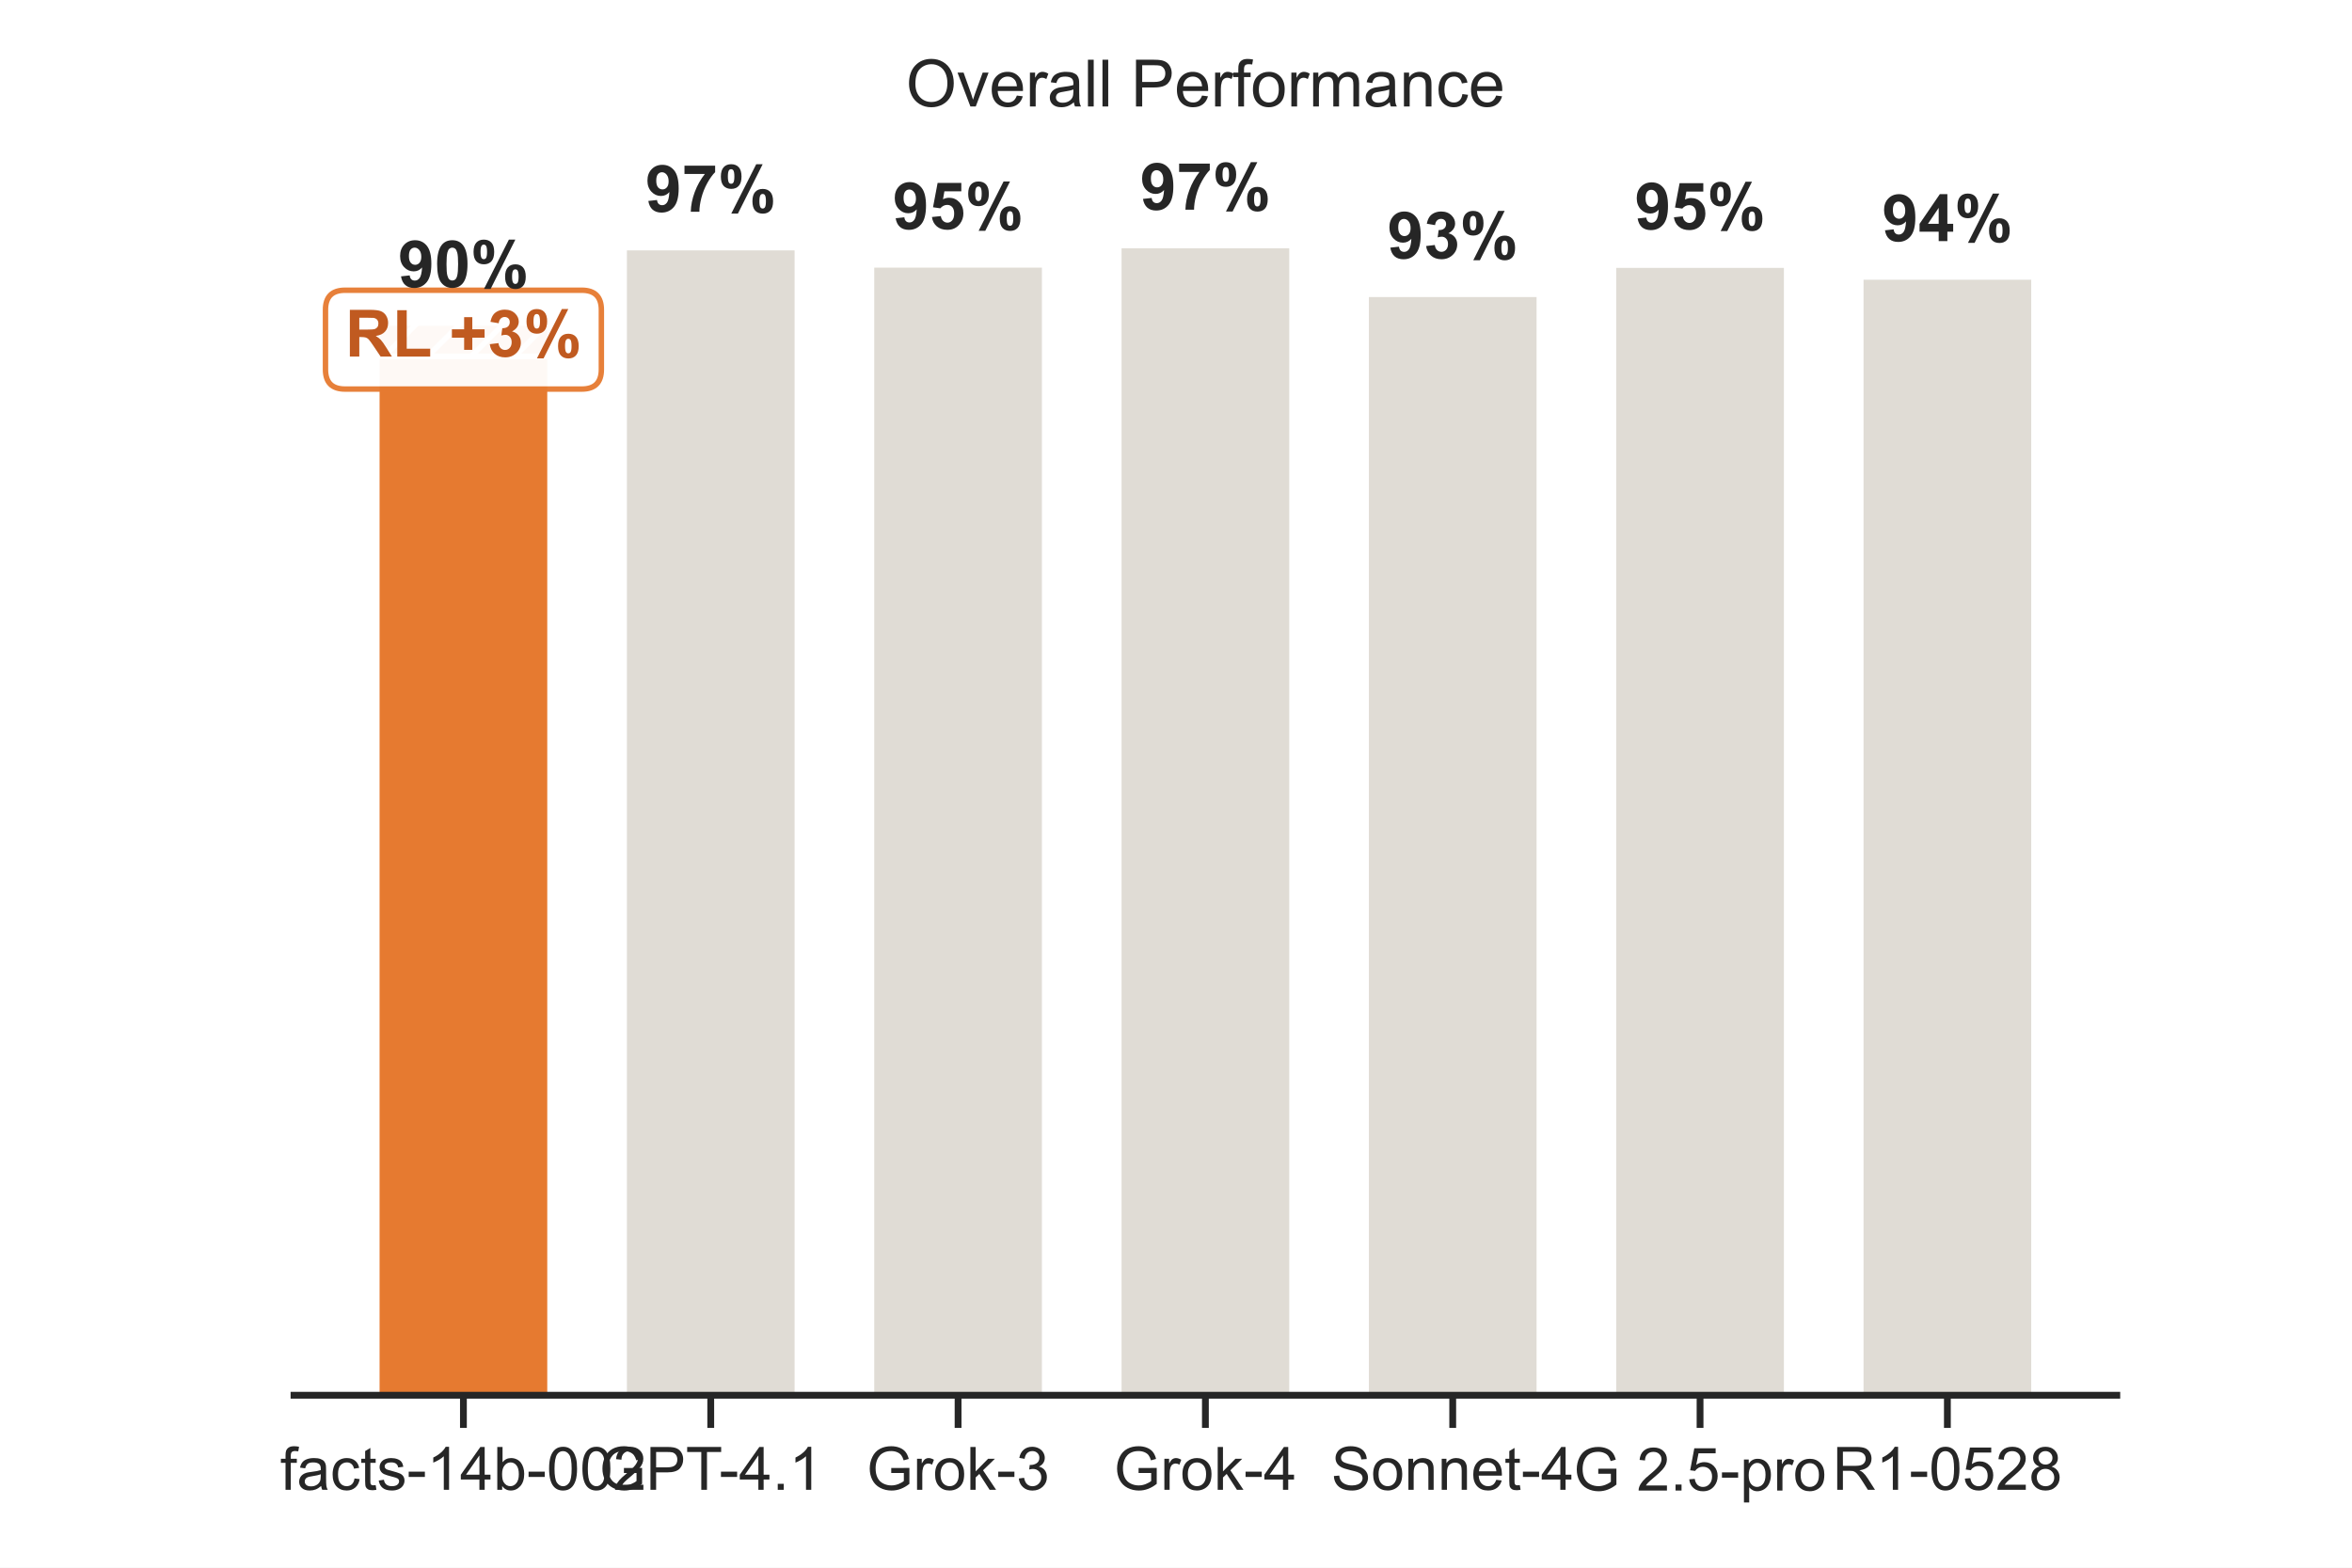
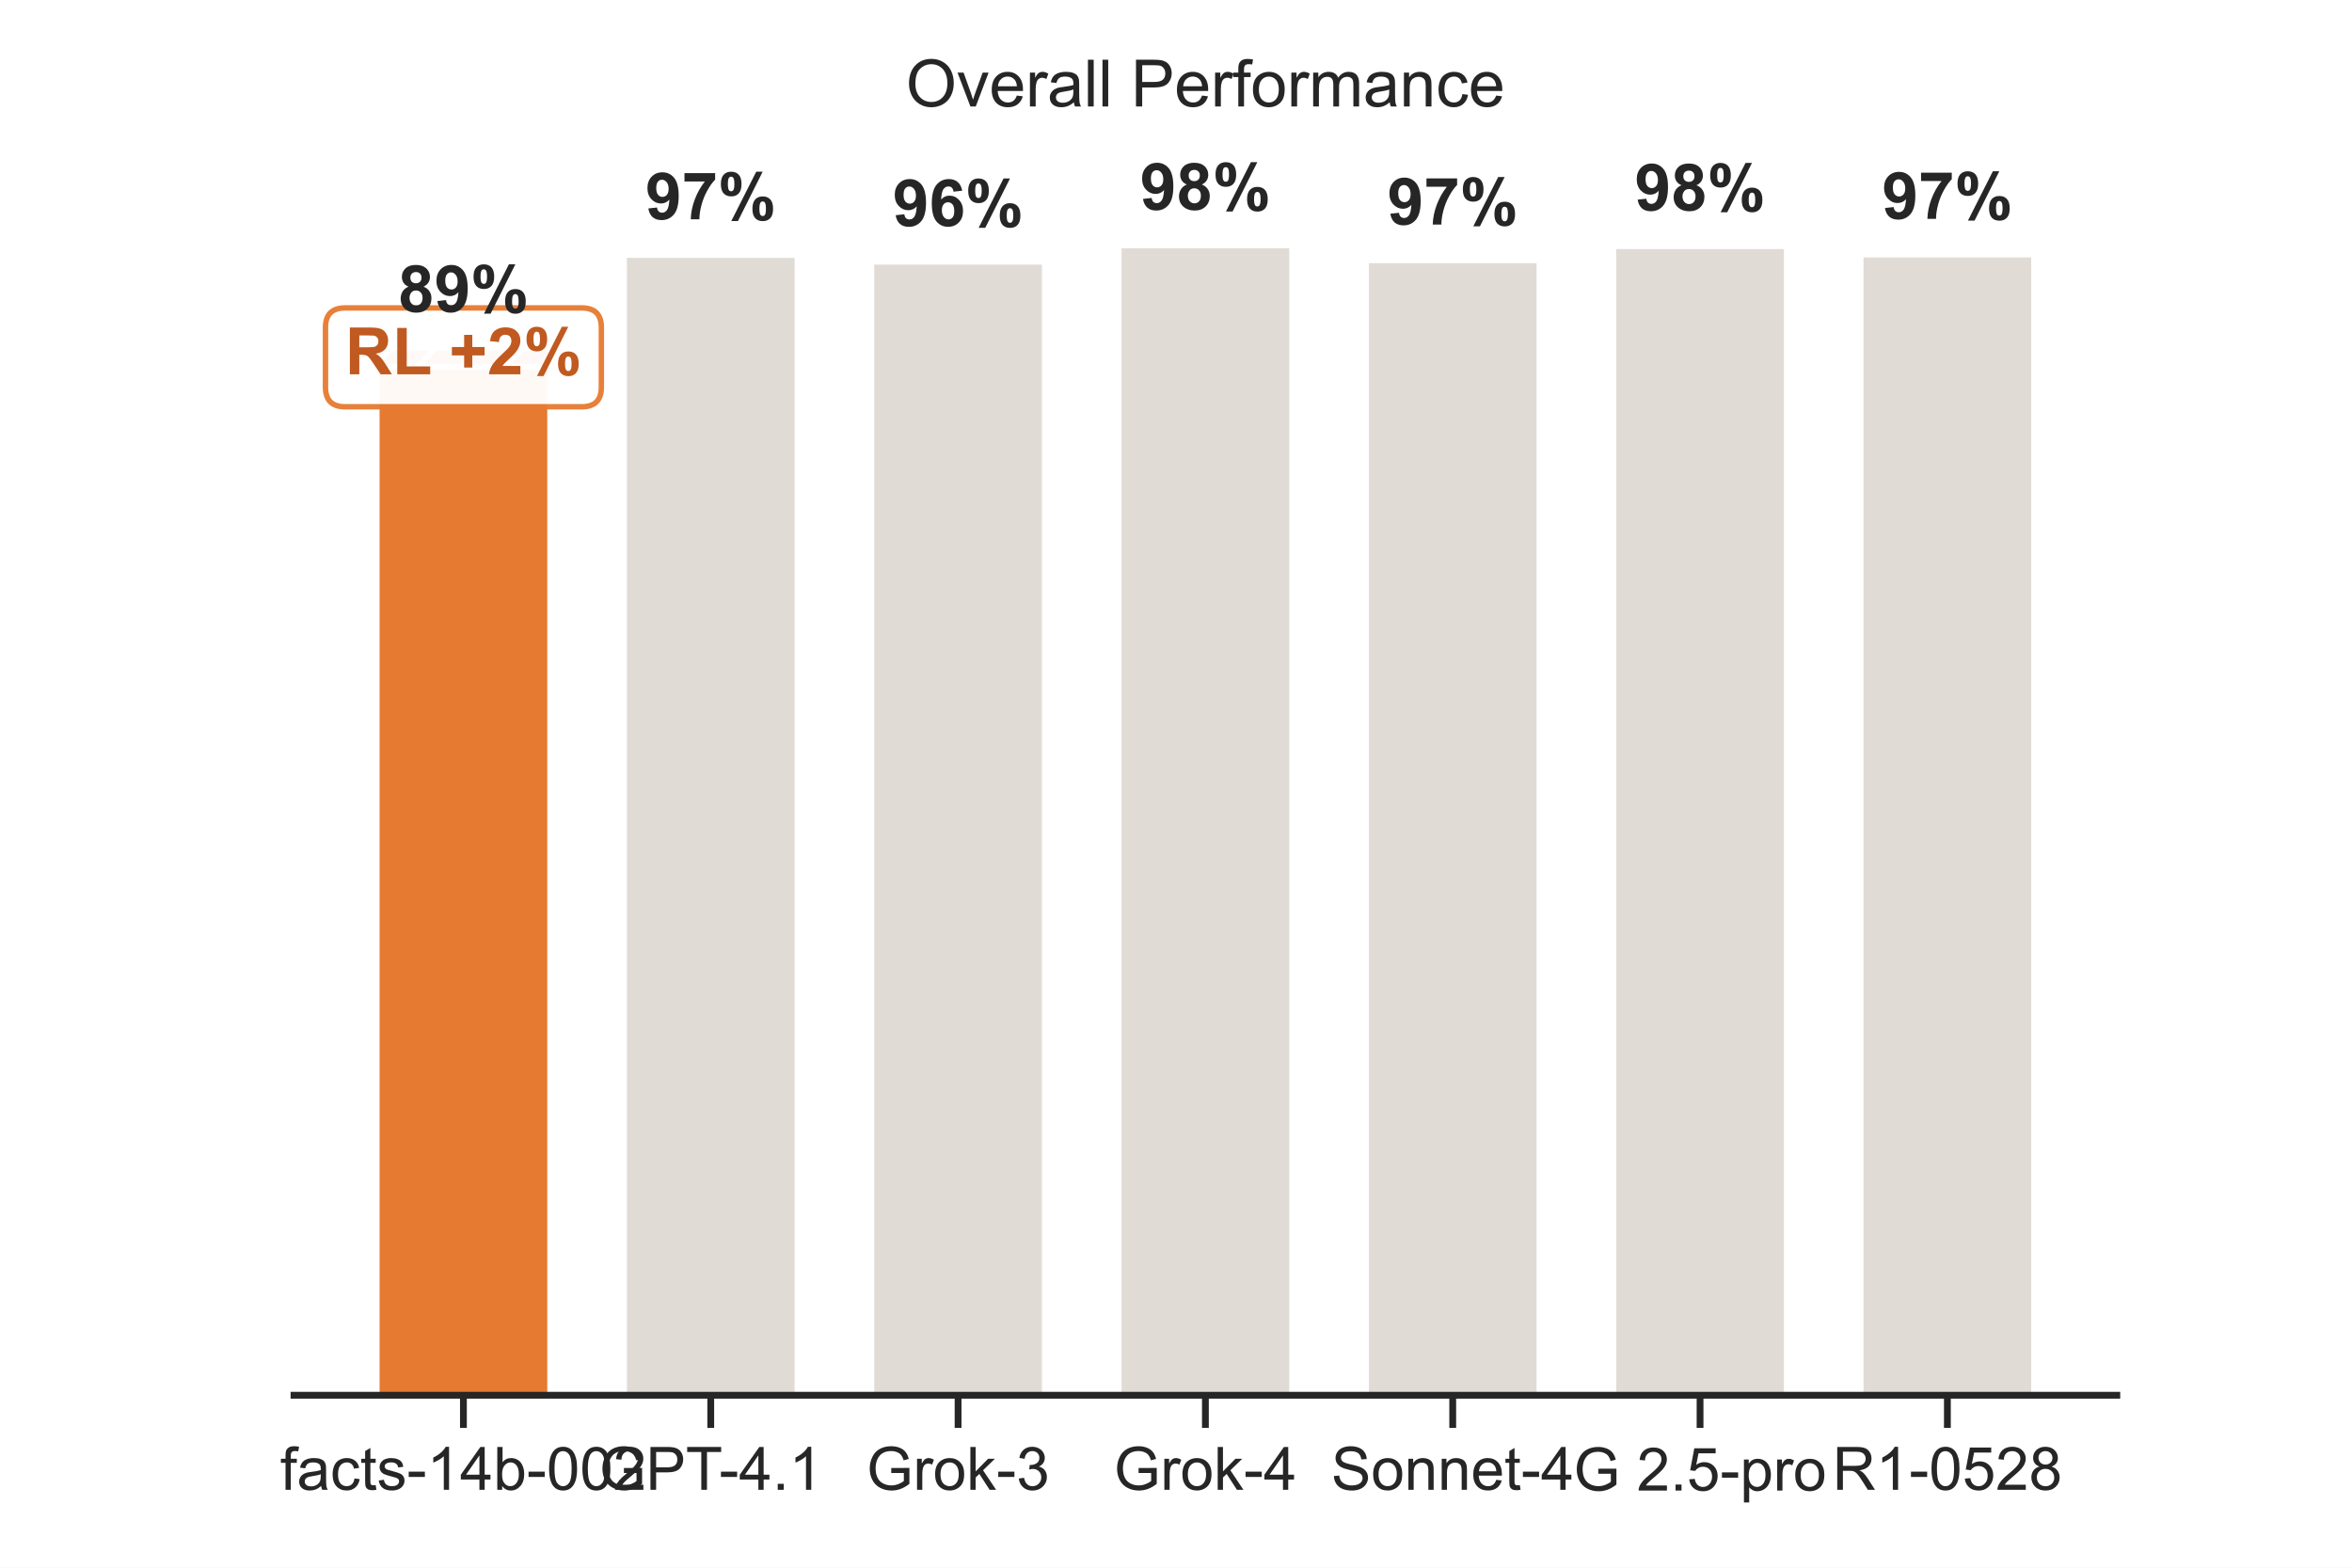
<svg xmlns="http://www.w3.org/2000/svg" xmlns:xlink="http://www.w3.org/1999/xlink" width="432pt" height="288pt" viewBox="0 0 432 288" version="1.1">
  <defs>
    <style type="text/css">*{stroke-linejoin: round; stroke-linecap: butt}</style>
  </defs>
  <g id="figure_1">
    <g id="patch_1">
      <path d="M 0 288  L 432 288  L 432 0  L 0 0  z " style="fill: #ffffff" />
    </g>
    <g id="axes_1">
      <g id="patch_2">
        <path d="M 54 256.32  L 388.8 256.32  L 388.8 34.56  L 54 34.56  z " style="fill: #ffffff" />
      </g>
      <g id="matplotlib.axis_1">
        <g id="xtick_1">
          <g id="line2d_1">
            <defs>
-               <path id="mcd16bf30ad" d="M 0 0  L 0 6  " style="stroke: #262626; stroke-width: 1.25" />
+               <path id="m348313ea76" d="M 0 0  L 0 6  " style="stroke: #262626; stroke-width: 1.25" />
            </defs>
            <g>
-               <use xlink:href="#mcd16bf30ad" x="85.118" y="256.32" style="fill: #262626; stroke: #262626; stroke-width: 1.25" />
+               <use xlink:href="#m348313ea76" x="85.118" y="256.32" style="fill: #262626; stroke: #262626; stroke-width: 1.25" />
            </g>
          </g>
          <g id="text_1">
            <g style="fill: #262626" transform="translate(51.48957 273.6936) scale(0.11 -0.11)">
              <defs>
                <path id="ArialMT-66" d="M 556 0  L 556 2881  L 59 2881  L 59 3319  L 556 3319  L 556 3672  Q 556 4006 616 4169  Q 697 4388 901 4523  Q 1106 4659 1475 4659  Q 1713 4659 2000 4603  L 1916 4113  Q 1741 4144 1584 4144  Q 1328 4144 1222 4034  Q 1116 3925 1116 3625  L 1116 3319  L 1763 3319  L 1763 2881  L 1116 2881  L 1116 0  L 556 0  z " transform="scale(0.015625)" />
                <path id="ArialMT-61" d="M 2588 409  Q 2275 144 1986 34  Q 1697 -75 1366 -75  Q 819 -75 525 192  Q 231 459 231 875  Q 231 1119 342 1320  Q 453 1522 633 1644  Q 813 1766 1038 1828  Q 1203 1872 1538 1913  Q 2219 1994 2541 2106  Q 2544 2222 2544 2253  Q 2544 2597 2384 2738  Q 2169 2928 1744 2928  Q 1347 2928 1158 2789  Q 969 2650 878 2297  L 328 2372  Q 403 2725 575 2942  Q 747 3159 1072 3276  Q 1397 3394 1825 3394  Q 2250 3394 2515 3294  Q 2781 3194 2906 3042  Q 3031 2891 3081 2659  Q 3109 2516 3109 2141  L 3109 1391  Q 3109 606 3145 398  Q 3181 191 3288 0  L 2700 0  Q 2613 175 2588 409  z M 2541 1666  Q 2234 1541 1622 1453  Q 1275 1403 1131 1340  Q 988 1278 909 1158  Q 831 1038 831 891  Q 831 666 1001 516  Q 1172 366 1500 366  Q 1825 366 2078 508  Q 2331 650 2450 897  Q 2541 1088 2541 1459  L 2541 1666  z " transform="scale(0.015625)" />
                <path id="ArialMT-63" d="M 2588 1216  L 3141 1144  Q 3050 572 2676 248  Q 2303 -75 1759 -75  Q 1078 -75 664 370  Q 250 816 250 1647  Q 250 2184 428 2587  Q 606 2991 970 3192  Q 1334 3394 1763 3394  Q 2303 3394 2647 3120  Q 2991 2847 3088 2344  L 2541 2259  Q 2463 2594 2264 2762  Q 2066 2931 1784 2931  Q 1359 2931 1093 2626  Q 828 2322 828 1663  Q 828 994 1084 691  Q 1341 388 1753 388  Q 2084 388 2306 591  Q 2528 794 2588 1216  z " transform="scale(0.015625)" />
                <path id="ArialMT-74" d="M 1650 503  L 1731 6  Q 1494 -44 1306 -44  Q 1000 -44 831 53  Q 663 150 594 308  Q 525 466 525 972  L 525 2881  L 113 2881  L 113 3319  L 525 3319  L 525 4141  L 1084 4478  L 1084 3319  L 1650 3319  L 1650 2881  L 1084 2881  L 1084 941  Q 1084 700 1114 631  Q 1144 563 1211 522  Q 1278 481 1403 481  Q 1497 481 1650 503  z " transform="scale(0.015625)" />
                <path id="ArialMT-73" d="M 197 991  L 753 1078  Q 800 744 1014 566  Q 1228 388 1613 388  Q 2000 388 2187 545  Q 2375 703 2375 916  Q 2375 1106 2209 1216  Q 2094 1291 1634 1406  Q 1016 1563 777 1677  Q 538 1791 414 1992  Q 291 2194 291 2438  Q 291 2659 392 2848  Q 494 3038 669 3163  Q 800 3259 1026 3326  Q 1253 3394 1513 3394  Q 1903 3394 2198 3281  Q 2494 3169 2634 2976  Q 2775 2784 2828 2463  L 2278 2388  Q 2241 2644 2061 2787  Q 1881 2931 1553 2931  Q 1166 2931 1000 2803  Q 834 2675 834 2503  Q 834 2394 903 2306  Q 972 2216 1119 2156  Q 1203 2125 1616 2013  Q 2213 1853 2448 1751  Q 2684 1650 2818 1456  Q 2953 1263 2953 975  Q 2953 694 2789 445  Q 2625 197 2315 61  Q 2006 -75 1616 -75  Q 969 -75 630 194  Q 291 463 197 991  z " transform="scale(0.015625)" />
                <path id="ArialMT-2d" d="M 203 1375  L 203 1941  L 1931 1941  L 1931 1375  L 203 1375  z " transform="scale(0.015625)" />
                <path id="ArialMT-31" d="M 2384 0  L 1822 0  L 1822 3584  Q 1619 3391 1289 3197  Q 959 3003 697 2906  L 697 3450  Q 1169 3672 1522 3987  Q 1875 4303 2022 4600  L 2384 4600  L 2384 0  z " transform="scale(0.015625)" />
                <path id="ArialMT-34" d="M 2069 0  L 2069 1097  L 81 1097  L 81 1613  L 2172 4581  L 2631 4581  L 2631 1613  L 3250 1613  L 3250 1097  L 2631 1097  L 2631 0  L 2069 0  z M 2069 1613  L 2069 3678  L 634 1613  L 2069 1613  z " transform="scale(0.015625)" />
                <path id="ArialMT-62" d="M 941 0  L 419 0  L 419 4581  L 981 4581  L 981 2947  Q 1338 3394 1891 3394  Q 2197 3394 2470 3270  Q 2744 3147 2920 2923  Q 3097 2700 3197 2384  Q 3297 2069 3297 1709  Q 3297 856 2875 390  Q 2453 -75 1863 -75  Q 1275 -75 941 416  L 941 0  z M 934 1684  Q 934 1088 1097 822  Q 1363 388 1816 388  Q 2184 388 2453 708  Q 2722 1028 2722 1663  Q 2722 2313 2464 2622  Q 2206 2931 1841 2931  Q 1472 2931 1203 2611  Q 934 2291 934 1684  z " transform="scale(0.015625)" />
                <path id="ArialMT-30" d="M 266 2259  Q 266 3072 433 3567  Q 600 4063 929 4331  Q 1259 4600 1759 4600  Q 2128 4600 2406 4451  Q 2684 4303 2865 4023  Q 3047 3744 3150 3342  Q 3253 2941 3253 2259  Q 3253 1453 3087 958  Q 2922 463 2592 192  Q 2263 -78 1759 -78  Q 1097 -78 719 397  Q 266 969 266 2259  z M 844 2259  Q 844 1131 1108 757  Q 1372 384 1759 384  Q 2147 384 2411 759  Q 2675 1134 2675 2259  Q 2675 3391 2411 3762  Q 2147 4134 1753 4134  Q 1366 4134 1134 3806  Q 844 3388 844 2259  z " transform="scale(0.015625)" />
                <path id="ArialMT-32" d="M 3222 541  L 3222 0  L 194 0  Q 188 203 259 391  Q 375 700 629 1000  Q 884 1300 1366 1694  Q 2113 2306 2375 2664  Q 2638 3022 2638 3341  Q 2638 3675 2398 3904  Q 2159 4134 1775 4134  Q 1369 4134 1125 3890  Q 881 3647 878 3216  L 300 3275  Q 359 3922 746 4261  Q 1134 4600 1788 4600  Q 2447 4600 2831 4234  Q 3216 3869 3216 3328  Q 3216 3053 3103 2787  Q 2991 2522 2730 2228  Q 2469 1934 1863 1422  Q 1356 997 1212 845  Q 1069 694 975 541  L 3222 541  z " transform="scale(0.015625)" />
              </defs>
              <use xlink:href="#ArialMT-66" />
              <use xlink:href="#ArialMT-61" transform="translate(27.7832 0)" />
              <use xlink:href="#ArialMT-63" transform="translate(83.39844 0)" />
              <use xlink:href="#ArialMT-74" transform="translate(133.3984 0)" />
              <use xlink:href="#ArialMT-73" transform="translate(161.1816 0)" />
              <use xlink:href="#ArialMT-2d" transform="translate(211.1816 0)" />
              <use xlink:href="#ArialMT-31" transform="translate(244.4824 0)" />
              <use xlink:href="#ArialMT-34" transform="translate(300.0977 0)" />
              <use xlink:href="#ArialMT-62" transform="translate(355.7129 0)" />
              <use xlink:href="#ArialMT-2d" transform="translate(411.3281 0)" />
              <use xlink:href="#ArialMT-30" transform="translate(444.6289 0)" />
              <use xlink:href="#ArialMT-30" transform="translate(500.2441 0)" />
              <use xlink:href="#ArialMT-32" transform="translate(555.8594 0)" />
            </g>
          </g>
        </g>
        <g id="xtick_2">
          <g id="line2d_2">
            <g>
-               <use xlink:href="#mcd16bf30ad" x="130.545" y="256.32" style="fill: #262626; stroke: #262626; stroke-width: 1.25" />
+               <use xlink:href="#m348313ea76" x="130.545" y="256.32" style="fill: #262626; stroke: #262626; stroke-width: 1.25" />
            </g>
          </g>
          <g id="text_2">
            <g style="fill: #262626" transform="translate(110.0654 273.6936) scale(0.11 -0.11)">
              <defs>
                <path id="ArialMT-47" d="M 2638 1797  L 2638 2334  L 4578 2338  L 4578 638  Q 4131 281 3656 101  Q 3181 -78 2681 -78  Q 2006 -78 1454 211  Q 903 500 622 1047  Q 341 1594 341 2269  Q 341 2938 620 3517  Q 900 4097 1425 4378  Q 1950 4659 2634 4659  Q 3131 4659 3532 4498  Q 3934 4338 4162 4050  Q 4391 3763 4509 3300  L 3963 3150  Q 3859 3500 3706 3700  Q 3553 3900 3268 4020  Q 2984 4141 2638 4141  Q 2222 4141 1919 4014  Q 1616 3888 1430 3681  Q 1244 3475 1141 3228  Q 966 2803 966 2306  Q 966 1694 1177 1281  Q 1388 869 1791 669  Q 2194 469 2647 469  Q 3041 469 3416 620  Q 3791 772 3984 944  L 3984 1797  L 2638 1797  z " transform="scale(0.015625)" />
                <path id="ArialMT-50" d="M 494 0  L 494 4581  L 2222 4581  Q 2678 4581 2919 4538  Q 3256 4481 3484 4323  Q 3713 4166 3852 3881  Q 3991 3597 3991 3256  Q 3991 2672 3619 2267  Q 3247 1863 2275 1863  L 1100 1863  L 1100 0  L 494 0  z M 1100 2403  L 2284 2403  Q 2872 2403 3119 2622  Q 3366 2841 3366 3238  Q 3366 3525 3220 3729  Q 3075 3934 2838 4000  Q 2684 4041 2272 4041  L 1100 4041  L 1100 2403  z " transform="scale(0.015625)" />
                <path id="ArialMT-54" d="M 1659 0  L 1659 4041  L 150 4041  L 150 4581  L 3781 4581  L 3781 4041  L 2266 4041  L 2266 0  L 1659 0  z " transform="scale(0.015625)" />
                <path id="ArialMT-2e" d="M 581 0  L 581 641  L 1222 641  L 1222 0  L 581 0  z " transform="scale(0.015625)" />
              </defs>
              <use xlink:href="#ArialMT-47" />
              <use xlink:href="#ArialMT-50" transform="translate(77.7832 0)" />
              <use xlink:href="#ArialMT-54" transform="translate(144.4824 0)" />
              <use xlink:href="#ArialMT-2d" transform="translate(200.0664 0)" />
              <use xlink:href="#ArialMT-34" transform="translate(233.3672 0)" />
              <use xlink:href="#ArialMT-2e" transform="translate(288.9824 0)" />
              <use xlink:href="#ArialMT-31" transform="translate(316.7656 0)" />
            </g>
          </g>
        </g>
        <g id="xtick_3">
          <g id="line2d_3">
            <g>
-               <use xlink:href="#mcd16bf30ad" x="175.973" y="256.32" style="fill: #262626; stroke: #262626; stroke-width: 1.25" />
+               <use xlink:href="#m348313ea76" x="175.973" y="256.32" style="fill: #262626; stroke: #262626; stroke-width: 1.25" />
            </g>
          </g>
          <g id="text_3">
            <g style="fill: #262626" transform="translate(159.1649 273.6936) scale(0.11 -0.11)">
              <defs>
                <path id="ArialMT-72" d="M 416 0  L 416 3319  L 922 3319  L 922 2816  Q 1116 3169 1280 3281  Q 1444 3394 1641 3394  Q 1925 3394 2219 3213  L 2025 2691  Q 1819 2813 1613 2813  Q 1428 2813 1281 2702  Q 1134 2591 1072 2394  Q 978 2094 978 1738  L 978 0  L 416 0  z " transform="scale(0.015625)" />
                <path id="ArialMT-6f" d="M 213 1659  Q 213 2581 725 3025  Q 1153 3394 1769 3394  Q 2453 3394 2887 2945  Q 3322 2497 3322 1706  Q 3322 1066 3130 698  Q 2938 331 2570 128  Q 2203 -75 1769 -75  Q 1072 -75 642 372  Q 213 819 213 1659  z M 791 1659  Q 791 1022 1069 705  Q 1347 388 1769 388  Q 2188 388 2466 706  Q 2744 1025 2744 1678  Q 2744 2294 2464 2611  Q 2184 2928 1769 2928  Q 1347 2928 1069 2612  Q 791 2297 791 1659  z " transform="scale(0.015625)" />
                <path id="ArialMT-6b" d="M 425 0  L 425 4581  L 988 4581  L 988 1969  L 2319 3319  L 3047 3319  L 1778 2088  L 3175 0  L 2481 0  L 1384 1697  L 988 1316  L 988 0  L 425 0  z " transform="scale(0.015625)" />
                <path id="ArialMT-33" d="M 269 1209  L 831 1284  Q 928 806 1161 595  Q 1394 384 1728 384  Q 2125 384 2398 659  Q 2672 934 2672 1341  Q 2672 1728 2419 1979  Q 2166 2231 1775 2231  Q 1616 2231 1378 2169  L 1441 2663  Q 1497 2656 1531 2656  Q 1891 2656 2178 2843  Q 2466 3031 2466 3422  Q 2466 3731 2256 3934  Q 2047 4138 1716 4138  Q 1388 4138 1169 3931  Q 950 3725 888 3313  L 325 3413  Q 428 3978 793 4289  Q 1159 4600 1703 4600  Q 2078 4600 2393 4439  Q 2709 4278 2876 4000  Q 3044 3722 3044 3409  Q 3044 3113 2884 2869  Q 2725 2625 2413 2481  Q 2819 2388 3044 2092  Q 3269 1797 3269 1353  Q 3269 753 2831 336  Q 2394 -81 1725 -81  Q 1122 -81 723 278  Q 325 638 269 1209  z " transform="scale(0.015625)" />
              </defs>
              <use xlink:href="#ArialMT-47" />
              <use xlink:href="#ArialMT-72" transform="translate(77.7832 0)" />
              <use xlink:href="#ArialMT-6f" transform="translate(111.084 0)" />
              <use xlink:href="#ArialMT-6b" transform="translate(166.6992 0)" />
              <use xlink:href="#ArialMT-2d" transform="translate(216.6992 0)" />
              <use xlink:href="#ArialMT-33" transform="translate(250 0)" />
            </g>
          </g>
        </g>
        <g id="xtick_4">
          <g id="line2d_4">
            <g>
-               <use xlink:href="#mcd16bf30ad" x="221.4" y="256.32" style="fill: #262626; stroke: #262626; stroke-width: 1.25" />
+               <use xlink:href="#m348313ea76" x="221.4" y="256.32" style="fill: #262626; stroke: #262626; stroke-width: 1.25" />
            </g>
          </g>
          <g id="text_4">
            <g style="fill: #262626" transform="translate(204.5923 273.6936) scale(0.11 -0.11)">
              <use xlink:href="#ArialMT-47" />
              <use xlink:href="#ArialMT-72" transform="translate(77.7832 0)" />
              <use xlink:href="#ArialMT-6f" transform="translate(111.084 0)" />
              <use xlink:href="#ArialMT-6b" transform="translate(166.6992 0)" />
              <use xlink:href="#ArialMT-2d" transform="translate(216.6992 0)" />
              <use xlink:href="#ArialMT-34" transform="translate(250 0)" />
            </g>
          </g>
        </g>
        <g id="xtick_5">
          <g id="line2d_5">
            <g>
-               <use xlink:href="#mcd16bf30ad" x="266.827" y="256.32" style="fill: #262626; stroke: #262626; stroke-width: 1.25" />
+               <use xlink:href="#m348313ea76" x="266.827" y="256.32" style="fill: #262626; stroke: #262626; stroke-width: 1.25" />
            </g>
          </g>
          <g id="text_5">
            <g style="fill: #262626" transform="translate(244.5069 273.6936) scale(0.11 -0.11)">
              <defs>
                <path id="ArialMT-53" d="M 288 1472  L 859 1522  Q 900 1178 1048 958  Q 1197 738 1509 602  Q 1822 466 2213 466  Q 2559 466 2825 569  Q 3091 672 3220 851  Q 3350 1031 3350 1244  Q 3350 1459 3225 1620  Q 3100 1781 2813 1891  Q 2628 1963 1997 2114  Q 1366 2266 1113 2400  Q 784 2572 623 2826  Q 463 3081 463 3397  Q 463 3744 659 4045  Q 856 4347 1234 4503  Q 1613 4659 2075 4659  Q 2584 4659 2973 4495  Q 3363 4331 3572 4012  Q 3781 3694 3797 3291  L 3216 3247  Q 3169 3681 2898 3903  Q 2628 4125 2100 4125  Q 1550 4125 1298 3923  Q 1047 3722 1047 3438  Q 1047 3191 1225 3031  Q 1400 2872 2139 2705  Q 2878 2538 3153 2413  Q 3553 2228 3743 1945  Q 3934 1663 3934 1294  Q 3934 928 3725 604  Q 3516 281 3123 101  Q 2731 -78 2241 -78  Q 1619 -78 1198 103  Q 778 284 539 648  Q 300 1013 288 1472  z " transform="scale(0.015625)" />
                <path id="ArialMT-6e" d="M 422 0  L 422 3319  L 928 3319  L 928 2847  Q 1294 3394 1984 3394  Q 2284 3394 2536 3286  Q 2788 3178 2913 3003  Q 3038 2828 3088 2588  Q 3119 2431 3119 2041  L 3119 0  L 2556 0  L 2556 2019  Q 2556 2363 2490 2533  Q 2425 2703 2258 2804  Q 2091 2906 1866 2906  Q 1506 2906 1245 2678  Q 984 2450 984 1813  L 984 0  L 422 0  z " transform="scale(0.015625)" />
                <path id="ArialMT-65" d="M 2694 1069  L 3275 997  Q 3138 488 2766 206  Q 2394 -75 1816 -75  Q 1088 -75 661 373  Q 234 822 234 1631  Q 234 2469 665 2931  Q 1097 3394 1784 3394  Q 2450 3394 2872 2941  Q 3294 2488 3294 1666  Q 3294 1616 3291 1516  L 816 1516  Q 847 969 1125 678  Q 1403 388 1819 388  Q 2128 388 2347 550  Q 2566 713 2694 1069  z M 847 1978  L 2700 1978  Q 2663 2397 2488 2606  Q 2219 2931 1791 2931  Q 1403 2931 1139 2672  Q 875 2413 847 1978  z " transform="scale(0.015625)" />
              </defs>
              <use xlink:href="#ArialMT-53" />
              <use xlink:href="#ArialMT-6f" transform="translate(66.69922 0)" />
              <use xlink:href="#ArialMT-6e" transform="translate(122.3145 0)" />
              <use xlink:href="#ArialMT-6e" transform="translate(177.9297 0)" />
              <use xlink:href="#ArialMT-65" transform="translate(233.5449 0)" />
              <use xlink:href="#ArialMT-74" transform="translate(289.1602 0)" />
              <use xlink:href="#ArialMT-2d" transform="translate(316.9434 0)" />
              <use xlink:href="#ArialMT-34" transform="translate(350.2441 0)" />
            </g>
          </g>
        </g>
        <g id="xtick_6">
          <g id="line2d_6">
            <g>
-               <use xlink:href="#mcd16bf30ad" x="312.255" y="256.32" style="fill: #262626; stroke: #262626; stroke-width: 1.25" />
+               <use xlink:href="#m348313ea76" x="312.255" y="256.32" style="fill: #262626; stroke: #262626; stroke-width: 1.25" />
            </g>
          </g>
          <g id="text_6">
            <g style="fill: #262626" transform="translate(289.0242 273.8277) scale(0.11 -0.11)">
              <defs>
                <path id="ArialMT-20" transform="scale(0.015625)" />
                <path id="ArialMT-35" d="M 266 1200  L 856 1250  Q 922 819 1161 601  Q 1400 384 1738 384  Q 2144 384 2425 690  Q 2706 997 2706 1503  Q 2706 1984 2436 2262  Q 2166 2541 1728 2541  Q 1456 2541 1237 2417  Q 1019 2294 894 2097  L 366 2166  L 809 4519  L 3088 4519  L 3088 3981  L 1259 3981  L 1013 2750  Q 1425 3038 1878 3038  Q 2478 3038 2890 2622  Q 3303 2206 3303 1553  Q 3303 931 2941 478  Q 2500 -78 1738 -78  Q 1113 -78 717 272  Q 322 622 266 1200  z " transform="scale(0.015625)" />
                <path id="ArialMT-70" d="M 422 -1272  L 422 3319  L 934 3319  L 934 2888  Q 1116 3141 1344 3267  Q 1572 3394 1897 3394  Q 2322 3394 2647 3175  Q 2972 2956 3137 2557  Q 3303 2159 3303 1684  Q 3303 1175 3120 767  Q 2938 359 2589 142  Q 2241 -75 1856 -75  Q 1575 -75 1351 44  Q 1128 163 984 344  L 984 -1272  L 422 -1272  z M 931 1641  Q 931 1000 1190 694  Q 1450 388 1819 388  Q 2194 388 2461 705  Q 2728 1022 2728 1688  Q 2728 2322 2467 2637  Q 2206 2953 1844 2953  Q 1484 2953 1207 2617  Q 931 2281 931 1641  z " transform="scale(0.015625)" />
              </defs>
              <use xlink:href="#ArialMT-47" />
              <use xlink:href="#ArialMT-20" transform="translate(77.7832 0)" />
              <use xlink:href="#ArialMT-32" transform="translate(105.5664 0)" />
              <use xlink:href="#ArialMT-2e" transform="translate(161.1816 0)" />
              <use xlink:href="#ArialMT-35" transform="translate(188.9648 0)" />
              <use xlink:href="#ArialMT-2d" transform="translate(244.5801 0)" />
              <use xlink:href="#ArialMT-70" transform="translate(277.8809 0)" />
              <use xlink:href="#ArialMT-72" transform="translate(333.4961 0)" />
              <use xlink:href="#ArialMT-6f" transform="translate(366.7969 0)" />
            </g>
          </g>
        </g>
        <g id="xtick_7">
          <g id="line2d_7">
            <g>
-               <use xlink:href="#mcd16bf30ad" x="357.682" y="256.32" style="fill: #262626; stroke: #262626; stroke-width: 1.25" />
+               <use xlink:href="#m348313ea76" x="357.682" y="256.32" style="fill: #262626; stroke: #262626; stroke-width: 1.25" />
            </g>
          </g>
          <g id="text_7">
            <g style="fill: #262626" transform="translate(336.5863 273.6936) scale(0.11 -0.11)">
              <defs>
                <path id="ArialMT-52" d="M 503 0  L 503 4581  L 2534 4581  Q 3147 4581 3465 4457  Q 3784 4334 3975 4021  Q 4166 3709 4166 3331  Q 4166 2844 3850 2509  Q 3534 2175 2875 2084  Q 3116 1969 3241 1856  Q 3506 1613 3744 1247  L 4541 0  L 3778 0  L 3172 953  Q 2906 1366 2734 1584  Q 2563 1803 2427 1890  Q 2291 1978 2150 2013  Q 2047 2034 1813 2034  L 1109 2034  L 1109 0  L 503 0  z M 1109 2559  L 2413 2559  Q 2828 2559 3062 2645  Q 3297 2731 3419 2920  Q 3541 3109 3541 3331  Q 3541 3656 3305 3865  Q 3069 4075 2559 4075  L 1109 4075  L 1109 2559  z " transform="scale(0.015625)" />
                <path id="ArialMT-38" d="M 1131 2484  Q 781 2613 612 2850  Q 444 3088 444 3419  Q 444 3919 803 4259  Q 1163 4600 1759 4600  Q 2359 4600 2725 4251  Q 3091 3903 3091 3403  Q 3091 3084 2923 2848  Q 2756 2613 2416 2484  Q 2838 2347 3058 2040  Q 3278 1734 3278 1309  Q 3278 722 2862 322  Q 2447 -78 1769 -78  Q 1091 -78 675 323  Q 259 725 259 1325  Q 259 1772 486 2073  Q 713 2375 1131 2484  z M 1019 3438  Q 1019 3113 1228 2906  Q 1438 2700 1772 2700  Q 2097 2700 2305 2904  Q 2513 3109 2513 3406  Q 2513 3716 2298 3927  Q 2084 4138 1766 4138  Q 1444 4138 1231 3931  Q 1019 3725 1019 3438  z M 838 1322  Q 838 1081 952 856  Q 1066 631 1291 507  Q 1516 384 1775 384  Q 2178 384 2440 643  Q 2703 903 2703 1303  Q 2703 1709 2433 1975  Q 2163 2241 1756 2241  Q 1359 2241 1098 1978  Q 838 1716 838 1322  z " transform="scale(0.015625)" />
              </defs>
              <use xlink:href="#ArialMT-52" />
              <use xlink:href="#ArialMT-31" transform="translate(72.2168 0)" />
              <use xlink:href="#ArialMT-2d" transform="translate(127.832 0)" />
              <use xlink:href="#ArialMT-30" transform="translate(161.1328 0)" />
              <use xlink:href="#ArialMT-35" transform="translate(216.748 0)" />
              <use xlink:href="#ArialMT-32" transform="translate(272.3633 0)" />
              <use xlink:href="#ArialMT-38" transform="translate(327.9785 0)" />
            </g>
          </g>
        </g>
      </g>
      <g id="matplotlib.axis_2" />
      <g id="patch_3">
-         <path d="M 69.218 256.32  L 101.017 256.32  L 101.017 65.447  L 69.218 65.447  z " clip-path="url(#pf4d5bf25b7)" style="fill: #e67a30; stroke: #ffffff; stroke-linejoin: miter" />
+         <path d="M 69.218 256.32  L 101.017 256.32  L 101.017 67.412  L 69.218 67.412  z " clip-path="url(#pd6f339eb58)" style="fill: #e67a30; stroke: #ffffff; stroke-linejoin: miter" />
      </g>
      <g id="patch_4">
-         <path d="M 69.218 65.447  L 101.017 65.447  L 101.017 59.347  L 69.218 59.347  z " clip-path="url(#pf4d5bf25b7)" style="fill: url(#h452303c7ba); opacity: 0.95; stroke: #ffffff; stroke-linejoin: miter" />
+         <path d="M 69.218 67.412  L 101.017 67.412  L 101.017 63.888  L 69.218 63.888  z " clip-path="url(#pd6f339eb58)" style="fill: url(#hefc8066050); opacity: 0.95; stroke: #ffffff; stroke-linejoin: miter" />
      </g>
      <g id="patch_5">
-         <path d="M 114.646 256.32  L 146.445 256.32  L 146.445 45.496  L 114.646 45.496  z " clip-path="url(#pf4d5bf25b7)" style="fill: #e0dcd5; stroke: #ffffff; stroke-linejoin: miter" />
+         <path d="M 114.646 256.32  L 146.445 256.32  L 146.445 46.873  L 114.646 46.873  z " clip-path="url(#pd6f339eb58)" style="fill: #e0dcd5; stroke: #ffffff; stroke-linejoin: miter" />
      </g>
      <g id="patch_6">
-         <path d="M 160.073 256.32  L 191.872 256.32  L 191.872 48.669  L 160.073 48.669  z " clip-path="url(#pf4d5bf25b7)" style="fill: #e0dcd5; stroke: #ffffff; stroke-linejoin: miter" />
+         <path d="M 160.073 256.32  L 191.872 256.32  L 191.872 48.114  L 160.073 48.114  z " clip-path="url(#pd6f339eb58)" style="fill: #e0dcd5; stroke: #ffffff; stroke-linejoin: miter" />
      </g>
      <g id="patch_7">
-         <path d="M 205.5 256.32  L 237.3 256.32  L 237.3 45.12  L 205.5 45.12  z " clip-path="url(#pf4d5bf25b7)" style="fill: #e0dcd5; stroke: #ffffff; stroke-linejoin: miter" />
+         <path d="M 205.5 256.32  L 237.3 256.32  L 237.3 45.12  L 205.5 45.12  z " clip-path="url(#pd6f339eb58)" style="fill: #e0dcd5; stroke: #ffffff; stroke-linejoin: miter" />
      </g>
      <g id="patch_8">
-         <path d="M 250.928 256.32  L 282.727 256.32  L 282.727 54.072  L 250.928 54.072  z " clip-path="url(#pf4d5bf25b7)" style="fill: #e0dcd5; stroke: #ffffff; stroke-linejoin: miter" />
+         <path d="M 250.928 256.32  L 282.727 256.32  L 282.727 47.844  L 250.928 47.844  z " clip-path="url(#pd6f339eb58)" style="fill: #e0dcd5; stroke: #ffffff; stroke-linejoin: miter" />
      </g>
      <g id="patch_9">
-         <path d="M 296.355 256.32  L 328.154 256.32  L 328.154 48.718  L 296.355 48.718  z " clip-path="url(#pf4d5bf25b7)" style="fill: #e0dcd5; stroke: #ffffff; stroke-linejoin: miter" />
+         <path d="M 296.355 256.32  L 328.154 256.32  L 328.154 45.255  L 296.355 45.255  z " clip-path="url(#pd6f339eb58)" style="fill: #e0dcd5; stroke: #ffffff; stroke-linejoin: miter" />
      </g>
      <g id="patch_10">
-         <path d="M 341.783 256.32  L 373.582 256.32  L 373.582 50.886  L 341.783 50.886  z " clip-path="url(#pf4d5bf25b7)" style="fill: #e0dcd5; stroke: #ffffff; stroke-linejoin: miter" />
+         <path d="M 341.783 256.32  L 373.582 256.32  L 373.582 46.792  L 341.783 46.792  z " clip-path="url(#pd6f339eb58)" style="fill: #e0dcd5; stroke: #ffffff; stroke-linejoin: miter" />
      </g>
      <g id="patch_11">
        <path d="M 54 256.32  L 388.8 256.32  " style="fill: none; stroke: #262626; stroke-width: 1.25; stroke-linejoin: miter; stroke-linecap: square" />
      </g>
      <g id="text_8">
        <g id="patch_12">
-           <path d="M 63.382 71.476  L 106.854 71.476  Q 110.454 71.476 110.454 67.876  L 110.454 56.918  Q 110.454 53.318 106.854 53.318  L 63.382 53.318  Q 59.782 53.318 59.782 56.918  L 59.782 67.876  Q 59.782 71.476 63.382 71.476  z " style="fill: #ffffff; opacity: 0.95; stroke: #e67a30; stroke-linejoin: miter" />
-         </g>
-         <g style="fill: #c05a20" transform="translate(63.38184 65.5076) scale(0.12 -0.12)">
+           <path d="M 63.382 74.729  L 106.854 74.729  Q 110.454 74.729 110.454 71.129  L 110.454 60.171  Q 110.454 56.571 106.854 56.571  L 63.382 56.571  Q 59.782 56.571 59.782 60.171  L 59.782 71.129  Q 59.782 74.729 63.382 74.729  z " style="fill: #ffffff; opacity: 0.95; stroke: #e67a30; stroke-linejoin: miter" />
+         </g>
+         <g style="fill: #c05a20" transform="translate(63.38184 68.7604) scale(0.12 -0.12)">
          <defs>
            <path id="Arial-BoldMT-52" d="M 469 0  L 469 4581  L 2416 4581  Q 3150 4581 3483 4457  Q 3816 4334 4016 4018  Q 4216 3703 4216 3297  Q 4216 2781 3912 2445  Q 3609 2109 3006 2022  Q 3306 1847 3501 1637  Q 3697 1428 4028 894  L 4588 0  L 3481 0  L 2813 997  Q 2456 1531 2325 1670  Q 2194 1809 2047 1861  Q 1900 1913 1581 1913  L 1394 1913  L 1394 0  L 469 0  z M 1394 2644  L 2078 2644  Q 2744 2644 2909 2700  Q 3075 2756 3169 2893  Q 3263 3031 3263 3238  Q 3263 3469 3139 3611  Q 3016 3753 2791 3791  Q 2678 3806 2116 3806  L 1394 3806  L 1394 2644  z " transform="scale(0.015625)" />
            <path id="Arial-BoldMT-4c" d="M 491 0  L 491 4544  L 1416 4544  L 1416 772  L 3716 772  L 3716 0  L 491 0  z " transform="scale(0.015625)" />
            <path id="Arial-BoldMT-20" transform="scale(0.015625)" />
            <path id="Arial-BoldMT-2b" d="M 1466 659  L 1466 1850  L 266 1850  L 266 2672  L 1466 2672  L 1466 3863  L 2266 3863  L 2266 2672  L 3469 2672  L 3469 1850  L 2266 1850  L 2266 659  L 1466 659  z " transform="scale(0.015625)" />
-             <path id="Arial-BoldMT-33" d="M 241 1216  L 1091 1319  Q 1131 994 1309 822  Q 1488 650 1741 650  Q 2013 650 2198 856  Q 2384 1063 2384 1413  Q 2384 1744 2206 1937  Q 2028 2131 1772 2131  Q 1603 2131 1369 2066  L 1466 2781  Q 1822 2772 2009 2936  Q 2197 3100 2197 3372  Q 2197 3603 2059 3740  Q 1922 3878 1694 3878  Q 1469 3878 1309 3722  Q 1150 3566 1116 3266  L 306 3403  Q 391 3819 561 4067  Q 731 4316 1036 4458  Q 1341 4600 1719 4600  Q 2366 4600 2756 4188  Q 3078 3850 3078 3425  Q 3078 2822 2419 2463  Q 2813 2378 3048 2084  Q 3284 1791 3284 1375  Q 3284 772 2843 347  Q 2403 -78 1747 -78  Q 1125 -78 715 280  Q 306 638 241 1216  z " transform="scale(0.015625)" />
+             <path id="Arial-BoldMT-32" d="M 3238 816  L 3238 0  L 159 0  Q 209 463 459 877  Q 709 1291 1447 1975  Q 2041 2528 2175 2725  Q 2356 2997 2356 3263  Q 2356 3556 2198 3714  Q 2041 3872 1763 3872  Q 1488 3872 1325 3706  Q 1163 3541 1138 3156  L 263 3244  Q 341 3969 753 4284  Q 1166 4600 1784 4600  Q 2463 4600 2850 4234  Q 3238 3869 3238 3325  Q 3238 3016 3127 2736  Q 3016 2456 2775 2150  Q 2616 1947 2200 1565  Q 1784 1184 1673 1059  Q 1563 934 1494 816  L 3238 816  z " transform="scale(0.015625)" />
            <path id="Arial-BoldMT-25" d="M 278 3450  Q 278 4066 548 4362  Q 819 4659 1281 4659  Q 1759 4659 2029 4364  Q 2300 4069 2300 3450  Q 2300 2834 2029 2537  Q 1759 2241 1297 2241  Q 819 2241 548 2536  Q 278 2831 278 3450  z M 963 3456  Q 963 3009 1066 2856  Q 1144 2744 1281 2744  Q 1422 2744 1500 2856  Q 1600 3009 1600 3456  Q 1600 3903 1500 4053  Q 1422 4169 1281 4169  Q 1144 4169 1066 4056  Q 963 3903 963 3456  z M 1950 -175  L 1300 -175  L 3741 4659  L 4372 4659  L 1950 -175  z M 3369 1028  Q 3369 1644 3639 1941  Q 3909 2238 4378 2238  Q 4850 2238 5120 1941  Q 5391 1644 5391 1028  Q 5391 409 5120 112  Q 4850 -184 4388 -184  Q 3909 -184 3639 112  Q 3369 409 3369 1028  z M 4053 1031  Q 4053 584 4156 434  Q 4234 319 4372 319  Q 4513 319 4588 431  Q 4691 584 4691 1031  Q 4691 1478 4591 1631  Q 4513 1744 4372 1744  Q 4231 1744 4156 1631  Q 4053 1478 4053 1031  z " transform="scale(0.015625)" />
          </defs>
          <use xlink:href="#Arial-BoldMT-52" />
          <use xlink:href="#Arial-BoldMT-4c" transform="translate(72.2168 0)" />
          <use xlink:href="#Arial-BoldMT-20" transform="translate(131.5508 0)" />
          <use xlink:href="#Arial-BoldMT-2b" transform="translate(159.334 0)" />
-           <use xlink:href="#Arial-BoldMT-33" transform="translate(217.7324 0)" />
+           <use xlink:href="#Arial-BoldMT-32" transform="translate(217.7324 0)" />
          <use xlink:href="#Arial-BoldMT-25" transform="translate(273.3477 0)" />
        </g>
      </g>
      <g id="text_9">
-         <g style="fill: #262626" transform="translate(73.10934 52.75526) scale(0.12 -0.12)">
-           <defs>
+         <g style="fill: #262626" transform="translate(73.10934 57.29566) scale(0.12 -0.12)">
+           <defs>
+             <path id="Arial-BoldMT-38" d="M 1025 2472  Q 684 2616 529 2867  Q 375 3119 375 3419  Q 375 3931 733 4265  Q 1091 4600 1750 4600  Q 2403 4600 2764 4265  Q 3125 3931 3125 3419  Q 3125 3100 2959 2851  Q 2794 2603 2494 2472  Q 2875 2319 3073 2025  Q 3272 1731 3272 1347  Q 3272 713 2867 316  Q 2463 -81 1791 -81  Q 1166 -81 750 247  Q 259 634 259 1309  Q 259 1681 443 1992  Q 628 2303 1025 2472  z M 1206 3356  Q 1206 3094 1354 2947  Q 1503 2800 1750 2800  Q 2000 2800 2150 2948  Q 2300 3097 2300 3359  Q 2300 3606 2151 3754  Q 2003 3903 1759 3903  Q 1506 3903 1356 3753  Q 1206 3603 1206 3356  z M 1125 1394  Q 1125 1031 1311 828  Q 1497 625 1775 625  Q 2047 625 2225 820  Q 2403 1016 2403 1384  Q 2403 1706 2222 1901  Q 2041 2097 1763 2097  Q 1441 2097 1283 1875  Q 1125 1653 1125 1394  z " transform="scale(0.015625)" />
            <path id="Arial-BoldMT-39" d="M 291 1059  L 1141 1153  Q 1172 894 1303 769  Q 1434 644 1650 644  Q 1922 644 2112 894  Q 2303 1144 2356 1931  Q 2025 1547 1528 1547  Q 988 1547 595 1964  Q 203 2381 203 3050  Q 203 3747 617 4173  Q 1031 4600 1672 4600  Q 2369 4600 2816 4061  Q 3263 3522 3263 2288  Q 3263 1031 2797 475  Q 2331 -81 1584 -81  Q 1047 -81 715 205  Q 384 491 291 1059  z M 2278 2978  Q 2278 3403 2083 3637  Q 1888 3872 1631 3872  Q 1388 3872 1227 3680  Q 1066 3488 1066 3050  Q 1066 2606 1241 2398  Q 1416 2191 1678 2191  Q 1931 2191 2104 2391  Q 2278 2591 2278 2978  z " transform="scale(0.015625)" />
-             <path id="Arial-BoldMT-30" d="M 1756 4600  Q 2422 4600 2797 4125  Q 3244 3563 3244 2259  Q 3244 959 2794 391  Q 2422 -78 1756 -78  Q 1088 -78 678 436  Q 269 950 269 2269  Q 269 3563 719 4131  Q 1091 4600 1756 4600  z M 1756 3872  Q 1597 3872 1472 3770  Q 1347 3669 1278 3406  Q 1188 3066 1188 2259  Q 1188 1453 1269 1151  Q 1350 850 1473 750  Q 1597 650 1756 650  Q 1916 650 2041 751  Q 2166 853 2234 1116  Q 2325 1453 2325 2259  Q 2325 3066 2244 3367  Q 2163 3669 2039 3770  Q 1916 3872 1756 3872  z " transform="scale(0.015625)" />
-           </defs>
-           <use xlink:href="#Arial-BoldMT-39" />
-           <use xlink:href="#Arial-BoldMT-30" transform="translate(55.61523 0)" />
+           </defs>
+           <use xlink:href="#Arial-BoldMT-38" />
+           <use xlink:href="#Arial-BoldMT-39" transform="translate(55.61523 0)" />
          <use xlink:href="#Arial-BoldMT-25" transform="translate(111.2305 0)" />
        </g>
      </g>
      <g id="text_10">
-         <g style="fill: #262626" transform="translate(118.5367 38.9034) scale(0.12 -0.12)">
+         <g style="fill: #262626" transform="translate(118.5367 40.28124) scale(0.12 -0.12)">
          <defs>
            <path id="Arial-BoldMT-37" d="M 272 3703  L 272 4519  L 3275 4519  L 3275 3881  Q 2903 3516 2518 2831  Q 2134 2147 1932 1376  Q 1731 606 1734 0  L 888 0  Q 909 950 1279 1937  Q 1650 2925 2269 3703  L 272 3703  z " transform="scale(0.015625)" />
          </defs>
          <use xlink:href="#Arial-BoldMT-39" />
          <use xlink:href="#Arial-BoldMT-37" transform="translate(55.61523 0)" />
          <use xlink:href="#Arial-BoldMT-25" transform="translate(111.2305 0)" />
        </g>
      </g>
      <g id="text_11">
-         <g style="fill: #262626" transform="translate(163.9642 42.07715) scale(0.12 -0.12)">
-           <defs>
-             <path id="Arial-BoldMT-35" d="M 284 1178  L 1159 1269  Q 1197 972 1381 798  Q 1566 625 1806 625  Q 2081 625 2272 848  Q 2463 1072 2463 1522  Q 2463 1944 2273 2155  Q 2084 2366 1781 2366  Q 1403 2366 1103 2031  L 391 2134  L 841 4519  L 3163 4519  L 3163 3697  L 1506 3697  L 1369 2919  Q 1663 3066 1969 3066  Q 2553 3066 2959 2641  Q 3366 2216 3366 1538  Q 3366 972 3038 528  Q 2591 -78 1797 -78  Q 1163 -78 763 262  Q 363 603 284 1178  z " transform="scale(0.015625)" />
-           </defs>
-           <use xlink:href="#Arial-BoldMT-39" />
-           <use xlink:href="#Arial-BoldMT-35" transform="translate(55.61523 0)" />
+         <g style="fill: #262626" transform="translate(163.9642 41.52209) scale(0.12 -0.12)">
+           <defs>
+             <path id="Arial-BoldMT-36" d="M 3247 3459  L 2397 3366  Q 2366 3628 2234 3753  Q 2103 3878 1894 3878  Q 1616 3878 1423 3628  Q 1231 3378 1181 2588  Q 1509 2975 1997 2975  Q 2547 2975 2939 2556  Q 3331 2138 3331 1475  Q 3331 772 2918 347  Q 2506 -78 1859 -78  Q 1166 -78 719 461  Q 272 1000 272 2228  Q 272 3488 737 4044  Q 1203 4600 1947 4600  Q 2469 4600 2811 4308  Q 3153 4016 3247 3459  z M 1256 1544  Q 1256 1116 1453 883  Q 1650 650 1903 650  Q 2147 650 2309 840  Q 2472 1031 2472 1466  Q 2472 1913 2297 2120  Q 2122 2328 1859 2328  Q 1606 2328 1431 2129  Q 1256 1931 1256 1544  z " transform="scale(0.015625)" />
+           </defs>
+           <use xlink:href="#Arial-BoldMT-39" />
+           <use xlink:href="#Arial-BoldMT-36" transform="translate(55.61523 0)" />
          <use xlink:href="#Arial-BoldMT-25" transform="translate(111.2305 0)" />
        </g>
      </g>
      <g id="text_12">
        <g style="fill: #262626" transform="translate(209.3916 38.52788) scale(0.12 -0.12)">
          <use xlink:href="#Arial-BoldMT-39" />
+           <use xlink:href="#Arial-BoldMT-38" transform="translate(55.61523 0)" />
+           <use xlink:href="#Arial-BoldMT-25" transform="translate(111.2305 0)" />
+         </g>
+       </g>
+       <g id="text_13">
+         <g style="fill: #262626" transform="translate(254.819 41.25234) scale(0.12 -0.12)">
+           <use xlink:href="#Arial-BoldMT-39" />
          <use xlink:href="#Arial-BoldMT-37" transform="translate(55.61523 0)" />
          <use xlink:href="#Arial-BoldMT-25" transform="translate(111.2305 0)" />
        </g>
      </g>
-       <g id="text_13">
-         <g style="fill: #262626" transform="translate(254.819 47.4798) scale(0.12 -0.12)">
-           <use xlink:href="#Arial-BoldMT-39" />
-           <use xlink:href="#Arial-BoldMT-33" transform="translate(55.61523 0)" />
-           <use xlink:href="#Arial-BoldMT-25" transform="translate(111.2305 0)" />
-         </g>
-       </g>
      <g id="text_14">
-         <g style="fill: #262626" transform="translate(300.2464 42.1256) scale(0.12 -0.12)">
-           <use xlink:href="#Arial-BoldMT-39" />
-           <use xlink:href="#Arial-BoldMT-35" transform="translate(55.61523 0)" />
+         <g style="fill: #262626" transform="translate(300.2464 38.66275) scale(0.12 -0.12)">
+           <use xlink:href="#Arial-BoldMT-39" />
+           <use xlink:href="#Arial-BoldMT-38" transform="translate(55.61523 0)" />
          <use xlink:href="#Arial-BoldMT-25" transform="translate(111.2305 0)" />
        </g>
      </g>
      <g id="text_15">
-         <g style="fill: #262626" transform="translate(345.6738 44.29393) scale(0.12 -0.12)">
-           <defs>
-             <path id="Arial-BoldMT-34" d="M 1994 0  L 1994 922  L 119 922  L 119 1691  L 2106 4600  L 2844 4600  L 2844 1694  L 3413 1694  L 3413 922  L 2844 922  L 2844 0  L 1994 0  z M 1994 1694  L 1994 3259  L 941 1694  L 1994 1694  z " transform="scale(0.015625)" />
-           </defs>
-           <use xlink:href="#Arial-BoldMT-39" />
-           <use xlink:href="#Arial-BoldMT-34" transform="translate(55.61523 0)" />
+         <g style="fill: #262626" transform="translate(345.6738 40.20032) scale(0.12 -0.12)">
+           <use xlink:href="#Arial-BoldMT-39" />
+           <use xlink:href="#Arial-BoldMT-37" transform="translate(55.61523 0)" />
          <use xlink:href="#Arial-BoldMT-25" transform="translate(111.2305 0)" />
        </g>
      </g>
      <g id="text_16">
        <g style="fill: #262626" transform="translate(166.3837 19.56) scale(0.12 -0.12)">
          <defs>
            <path id="ArialMT-4f" d="M 309 2231  Q 309 3372 921 4017  Q 1534 4663 2503 4663  Q 3138 4663 3647 4359  Q 4156 4056 4423 3514  Q 4691 2972 4691 2284  Q 4691 1588 4409 1038  Q 4128 488 3612 205  Q 3097 -78 2500 -78  Q 1853 -78 1343 234  Q 834 547 571 1087  Q 309 1628 309 2231  z M 934 2222  Q 934 1394 1379 917  Q 1825 441 2497 441  Q 3181 441 3623 922  Q 4066 1403 4066 2288  Q 4066 2847 3877 3264  Q 3688 3681 3323 3911  Q 2959 4141 2506 4141  Q 1863 4141 1398 3698  Q 934 3256 934 2222  z " transform="scale(0.015625)" />
            <path id="ArialMT-76" d="M 1344 0  L 81 3319  L 675 3319  L 1388 1331  Q 1503 1009 1600 663  Q 1675 925 1809 1294  L 2547 3319  L 3125 3319  L 1869 0  L 1344 0  z " transform="scale(0.015625)" />
            <path id="ArialMT-6c" d="M 409 0  L 409 4581  L 972 4581  L 972 0  L 409 0  z " transform="scale(0.015625)" />
            <path id="ArialMT-6d" d="M 422 0  L 422 3319  L 925 3319  L 925 2853  Q 1081 3097 1340 3245  Q 1600 3394 1931 3394  Q 2300 3394 2536 3241  Q 2772 3088 2869 2813  Q 3263 3394 3894 3394  Q 4388 3394 4653 3120  Q 4919 2847 4919 2278  L 4919 0  L 4359 0  L 4359 2091  Q 4359 2428 4304 2576  Q 4250 2725 4106 2815  Q 3963 2906 3769 2906  Q 3419 2906 3187 2673  Q 2956 2441 2956 1928  L 2956 0  L 2394 0  L 2394 2156  Q 2394 2531 2256 2718  Q 2119 2906 1806 2906  Q 1569 2906 1367 2781  Q 1166 2656 1075 2415  Q 984 2175 984 1722  L 984 0  L 422 0  z " transform="scale(0.015625)" />
          </defs>
          <use xlink:href="#ArialMT-4f" />
          <use xlink:href="#ArialMT-76" transform="translate(77.7832 0)" />
          <use xlink:href="#ArialMT-65" transform="translate(127.7832 0)" />
          <use xlink:href="#ArialMT-72" transform="translate(183.3984 0)" />
          <use xlink:href="#ArialMT-61" transform="translate(216.6992 0)" />
          <use xlink:href="#ArialMT-6c" transform="translate(272.3145 0)" />
          <use xlink:href="#ArialMT-6c" transform="translate(294.5312 0)" />
          <use xlink:href="#ArialMT-20" transform="translate(316.748 0)" />
          <use xlink:href="#ArialMT-50" transform="translate(344.5312 0)" />
          <use xlink:href="#ArialMT-65" transform="translate(411.2305 0)" />
          <use xlink:href="#ArialMT-72" transform="translate(466.8457 0)" />
          <use xlink:href="#ArialMT-66" transform="translate(500.1465 0)" />
          <use xlink:href="#ArialMT-6f" transform="translate(527.9297 0)" />
          <use xlink:href="#ArialMT-72" transform="translate(583.5449 0)" />
          <use xlink:href="#ArialMT-6d" transform="translate(616.8457 0)" />
          <use xlink:href="#ArialMT-61" transform="translate(700.1465 0)" />
          <use xlink:href="#ArialMT-6e" transform="translate(755.7617 0)" />
          <use xlink:href="#ArialMT-63" transform="translate(811.377 0)" />
          <use xlink:href="#ArialMT-65" transform="translate(861.377 0)" />
        </g>
      </g>
    </g>
  </g>
  <defs>
-     <clipPath id="pf4d5bf25b7">
+     <clipPath id="pd6f339eb58">
      <rect x="54" y="34.56" width="334.8" height="221.76" />
    </clipPath>
  </defs>
  <defs>
-     <pattern id="h452303c7ba" patternUnits="userSpaceOnUse" x="0" y="0" width="72" height="72">
+     <pattern id="hefc8066050" patternUnits="userSpaceOnUse" x="0" y="0" width="72" height="72">
      <rect x="0" y="0" width="73" height="73" fill="#e67a30" />
      <path d="M -36 36  L 36 -36  M -32 40  L 40 -32  M -28 44  L 44 -28  M -24 48  L 48 -24  M -20 52  L 52 -20  M -16 56  L 56 -16  M -12 60  L 60 -12  M -8 64  L 64 -8  M -4 68  L 68 -4  M 0 72  L 72 0  M 4 76  L 76 4  M 8 80  L 80 8  M 12 84  L 84 12  M 16 88  L 88 16  M 20 92  L 92 20  M 24 96  L 96 24  M 28 100  L 100 28  M 32 104  L 104 32  M 36 108  L 108 36  " style="fill: #ffffff; stroke: #ffffff; stroke-width: 1.0; stroke-linecap: butt; stroke-linejoin: miter; stroke-opacity: 0.95" />
    </pattern>
  </defs>
</svg>
